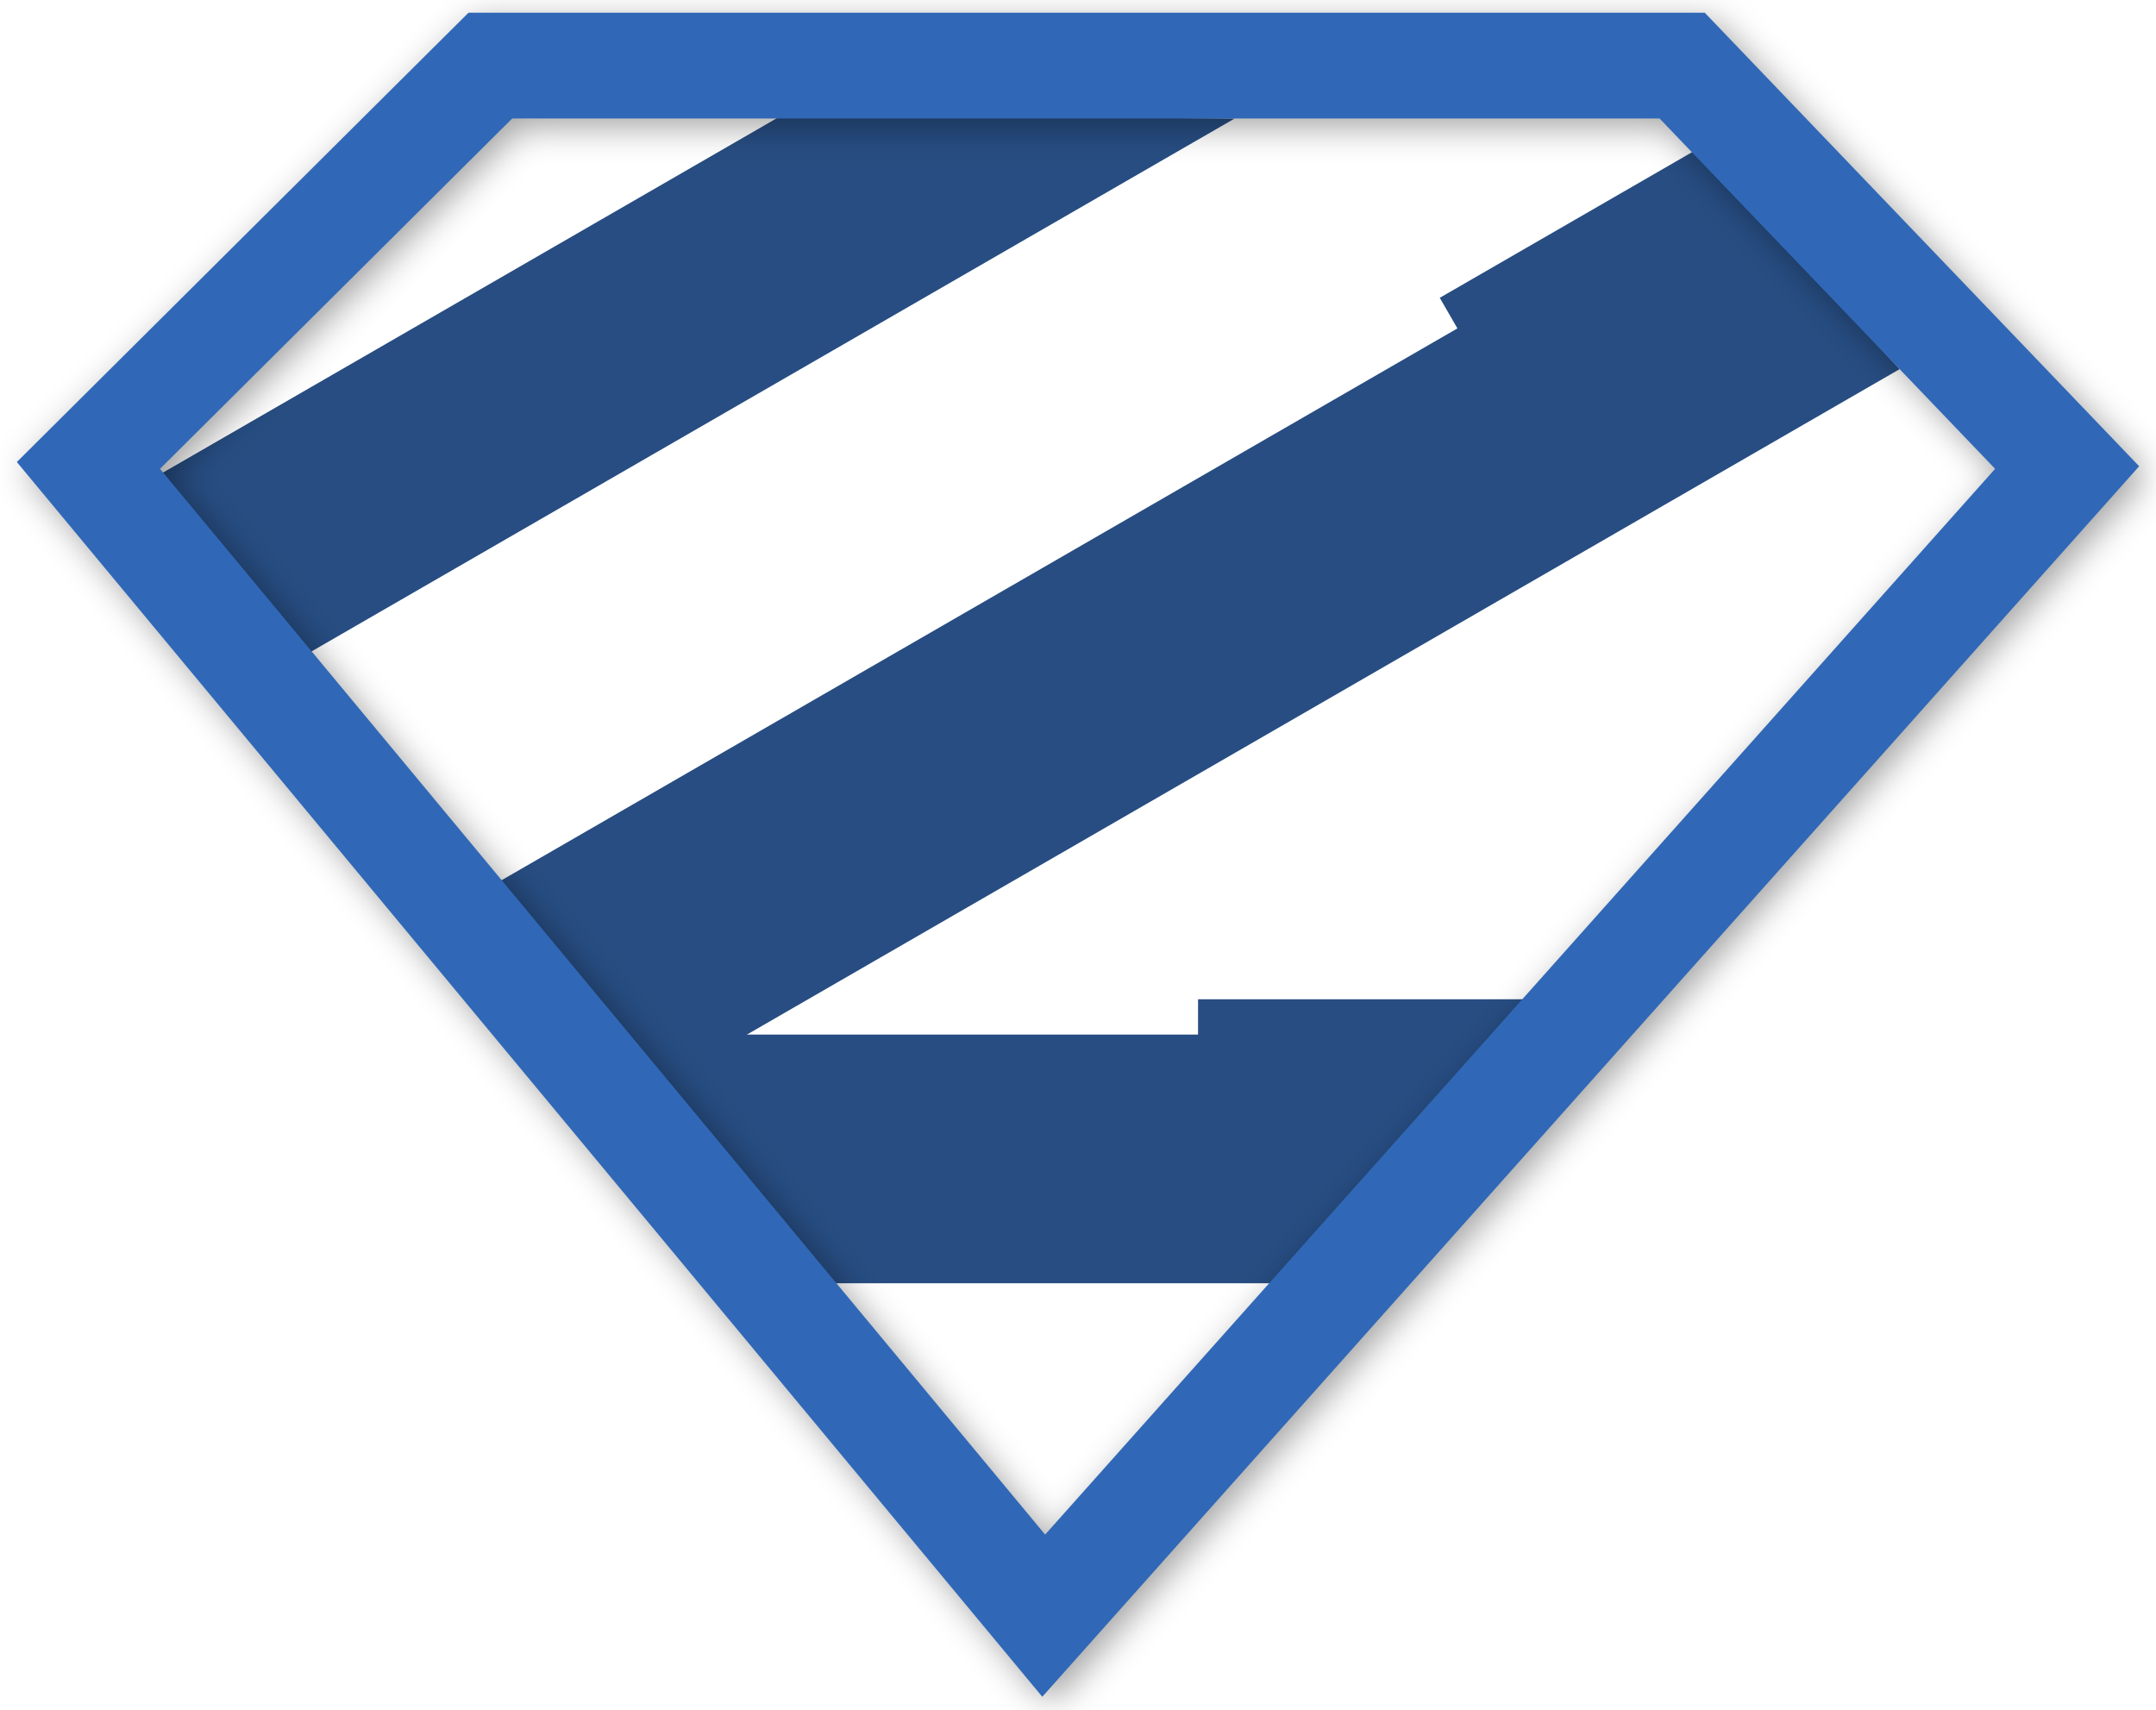
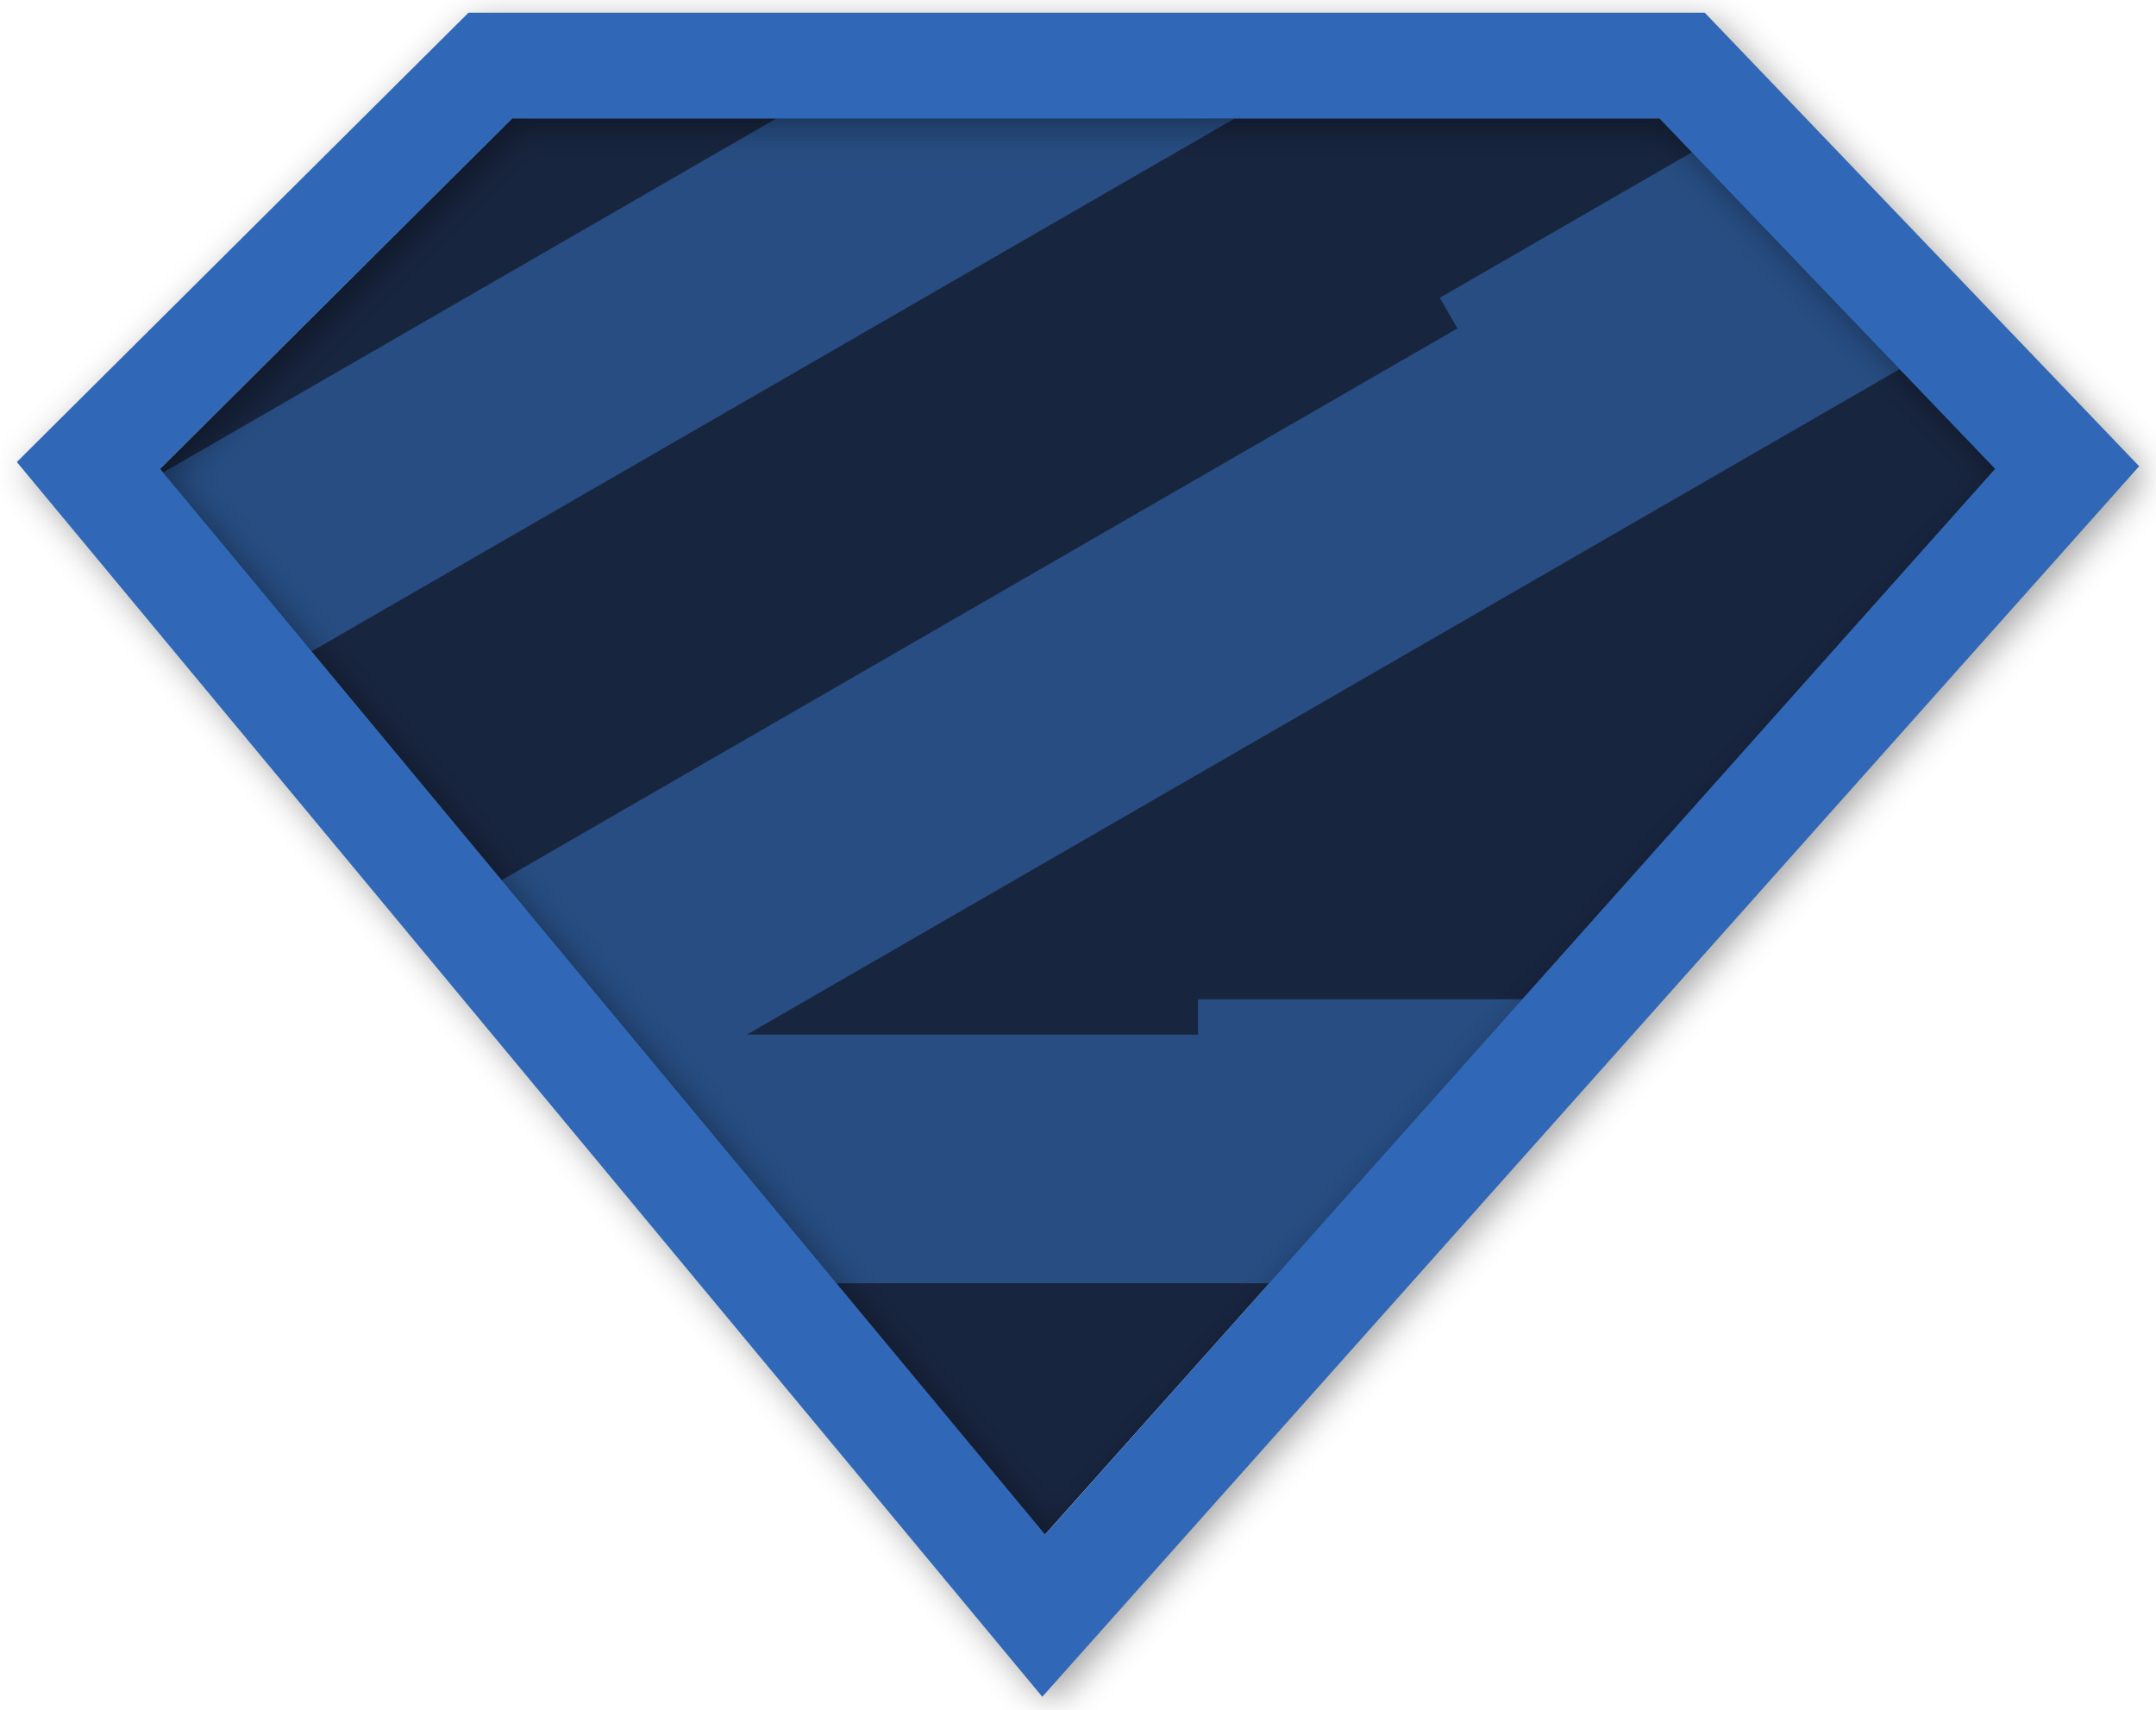
- <svg xmlns="http://www.w3.org/2000/svg" xmlns:xlink="http://www.w3.org/1999/xlink" width="256" height="203" viewBox="0 0 256 203">
+ <svg xmlns:xlink="http://www.w3.org/1999/xlink" viewBox="0 0 256 203">
  <defs>
    <filter id="zod__a" width="105.2%" height="106.5%" x="-2.2%" y="-2.8%" filterUnits="objectBoundingBox">
      <feOffset dx="1" dy="1" in="SourceAlpha" result="shadowOffsetOuter1" />
      <feGaussianBlur in="shadowOffsetOuter1" result="shadowBlurOuter1" stdDeviation="2" />
      <feColorMatrix in="shadowBlurOuter1" values="0 0 0 0 0 0 0 0 0 0 0 0 0 0 0 0 0 0 0.36 0" />
    </filter>
    <path id="zod__b" d="M200.42 0H53.63L0 53.355l121.76 146.624 9.714-10.9L252 53.857 200.42 0Zm-5.362 12.562 39.84 41.6-112.8 126.558L17 54.162l41.815-41.6h136.243Z" />
  </defs>
+   <path fill="#18253F" d="M60.816 14.033h136.278l39.933 41.69-112.989 126.554L18.957 55.724z" />
  <path fill="#274D82" d="M151.427 152.386H98.013l-24.124-29.534 68.364-.002.002-4.19h39.078z" />
  <path fill="#274D82" d="m225.56 43.834-147.382 85.09-19.226-24.051 114.099-65.877-2.096-3.631 30.391-17.546zM146.596 14.075 35.93 77.968 18.719 56.483l74.095-42.78z" />
  <g transform="translate(2 1.51)">
    <use xlink:href="#zod__b" filter="url(#zod__a)" />
    <use xlink:href="#zod__b" fill="#3068B7" />
  </g>
</svg>
